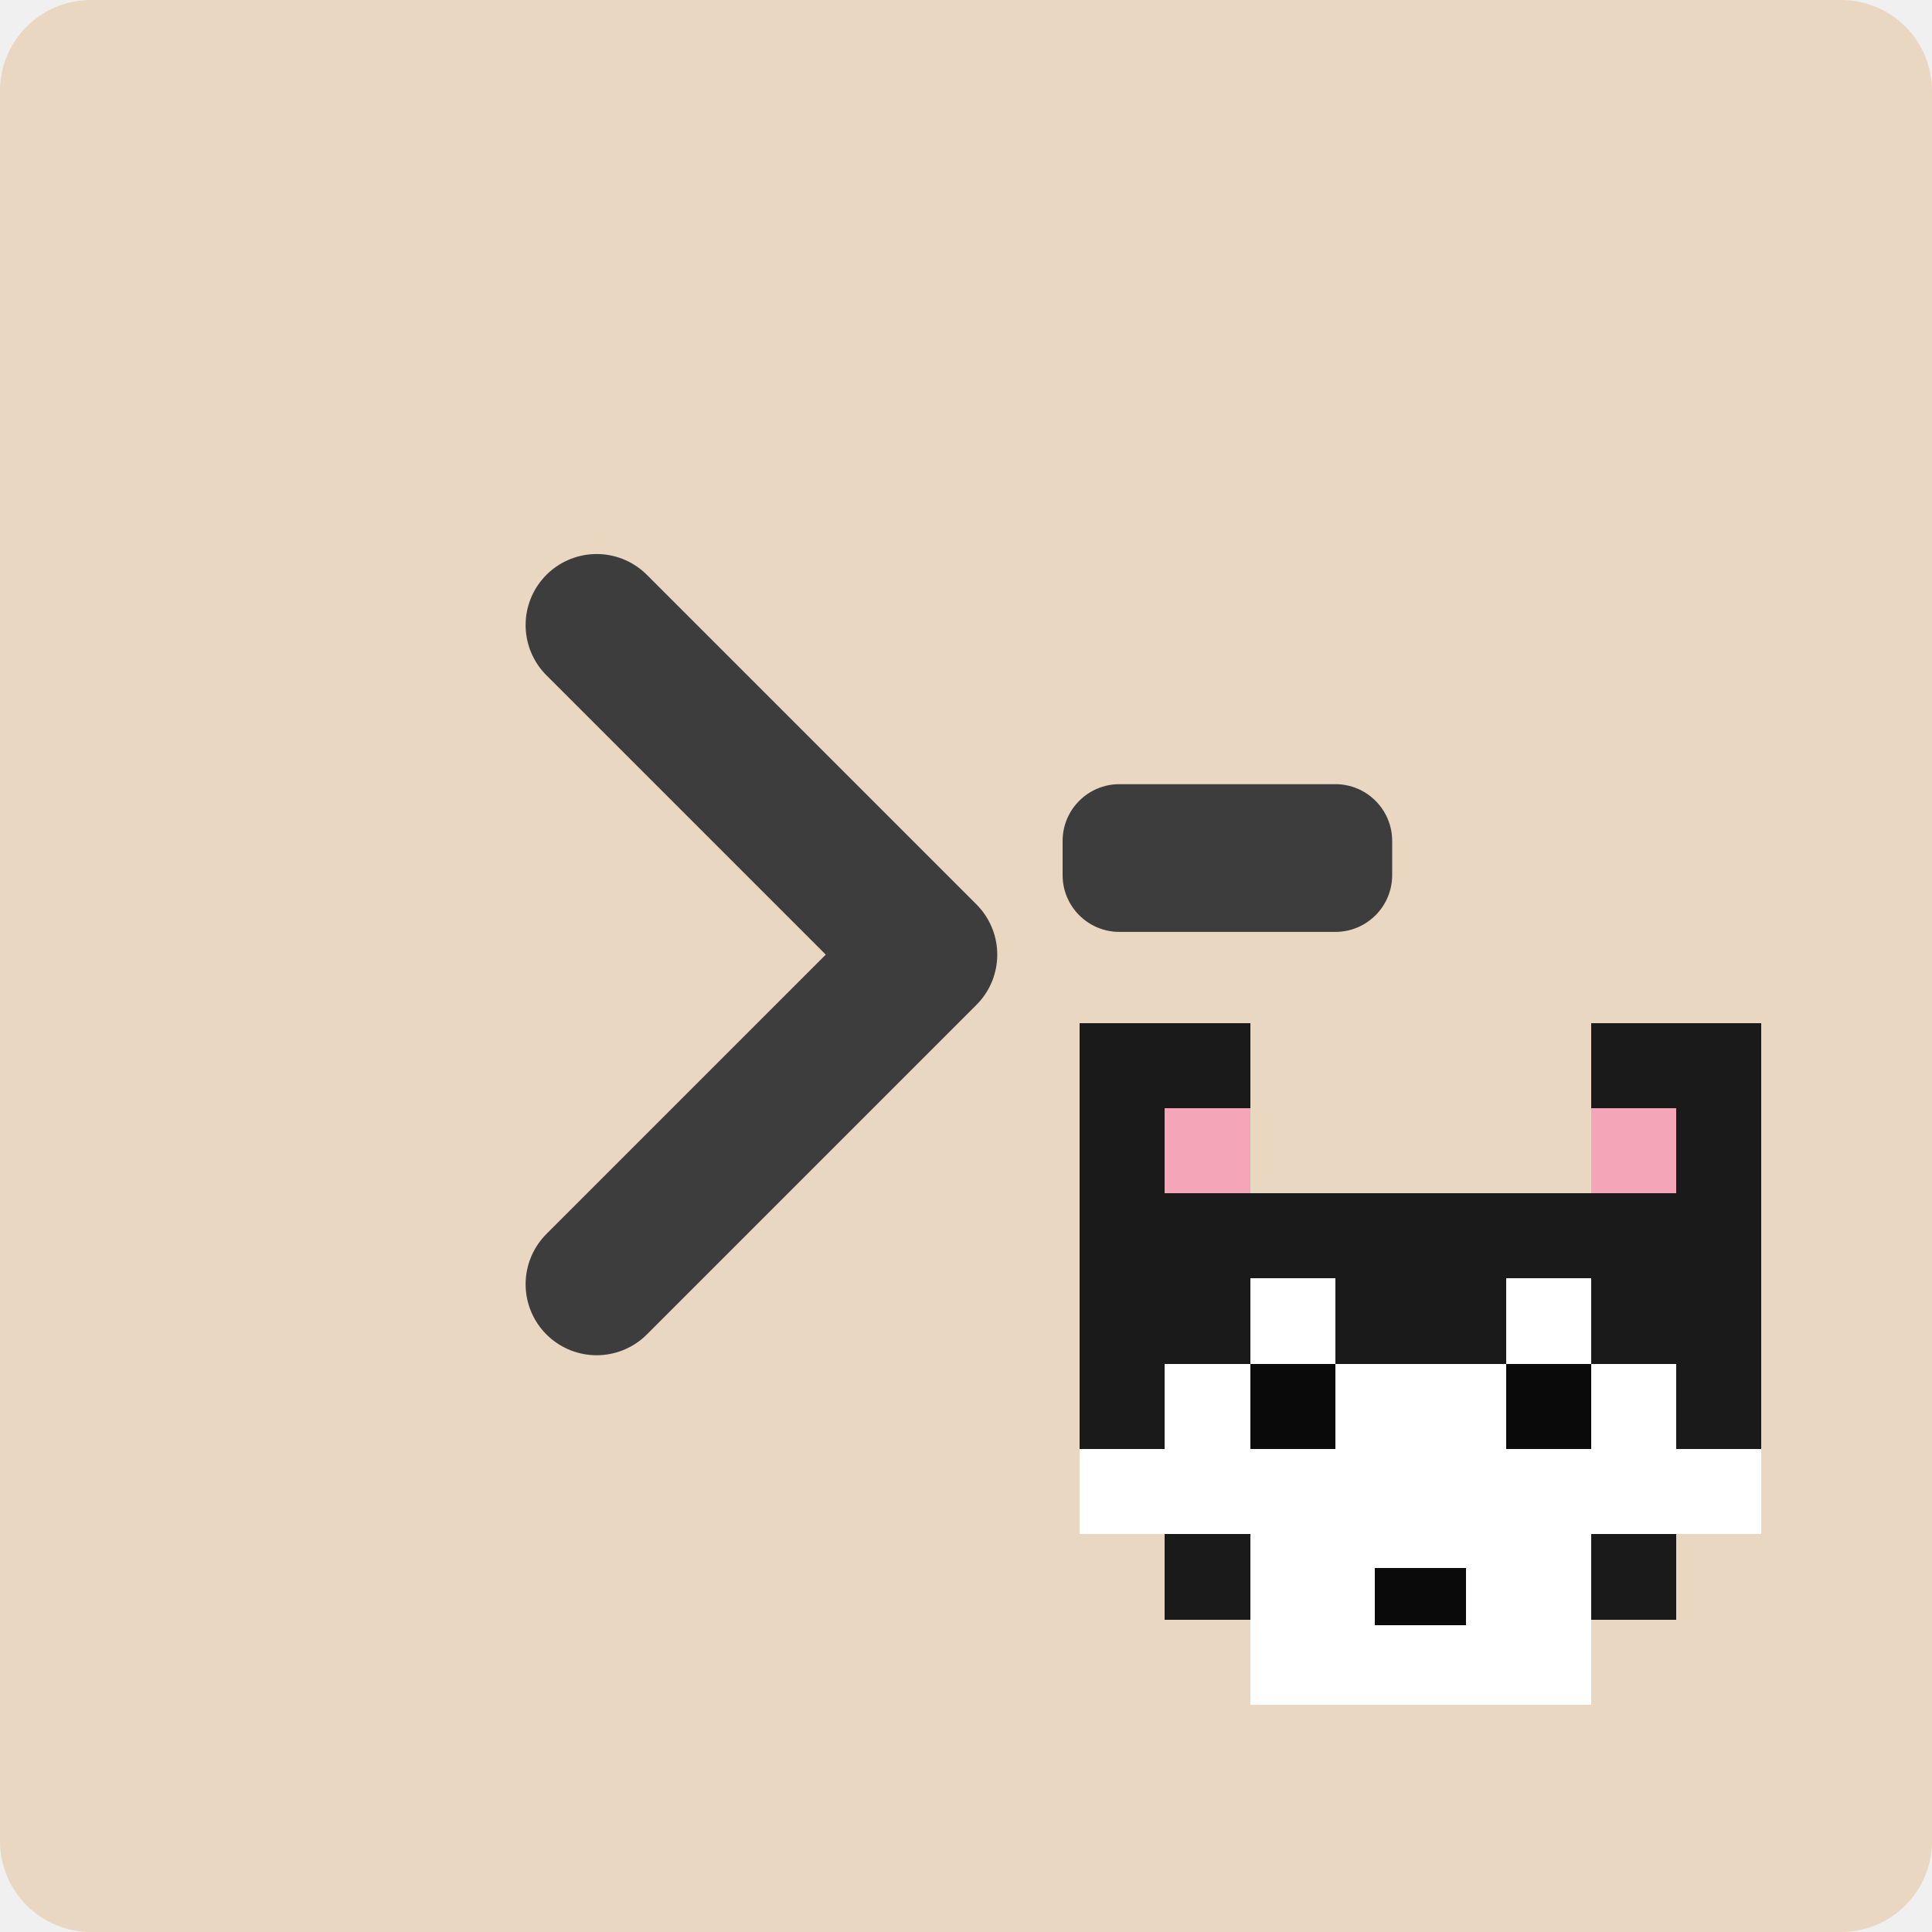
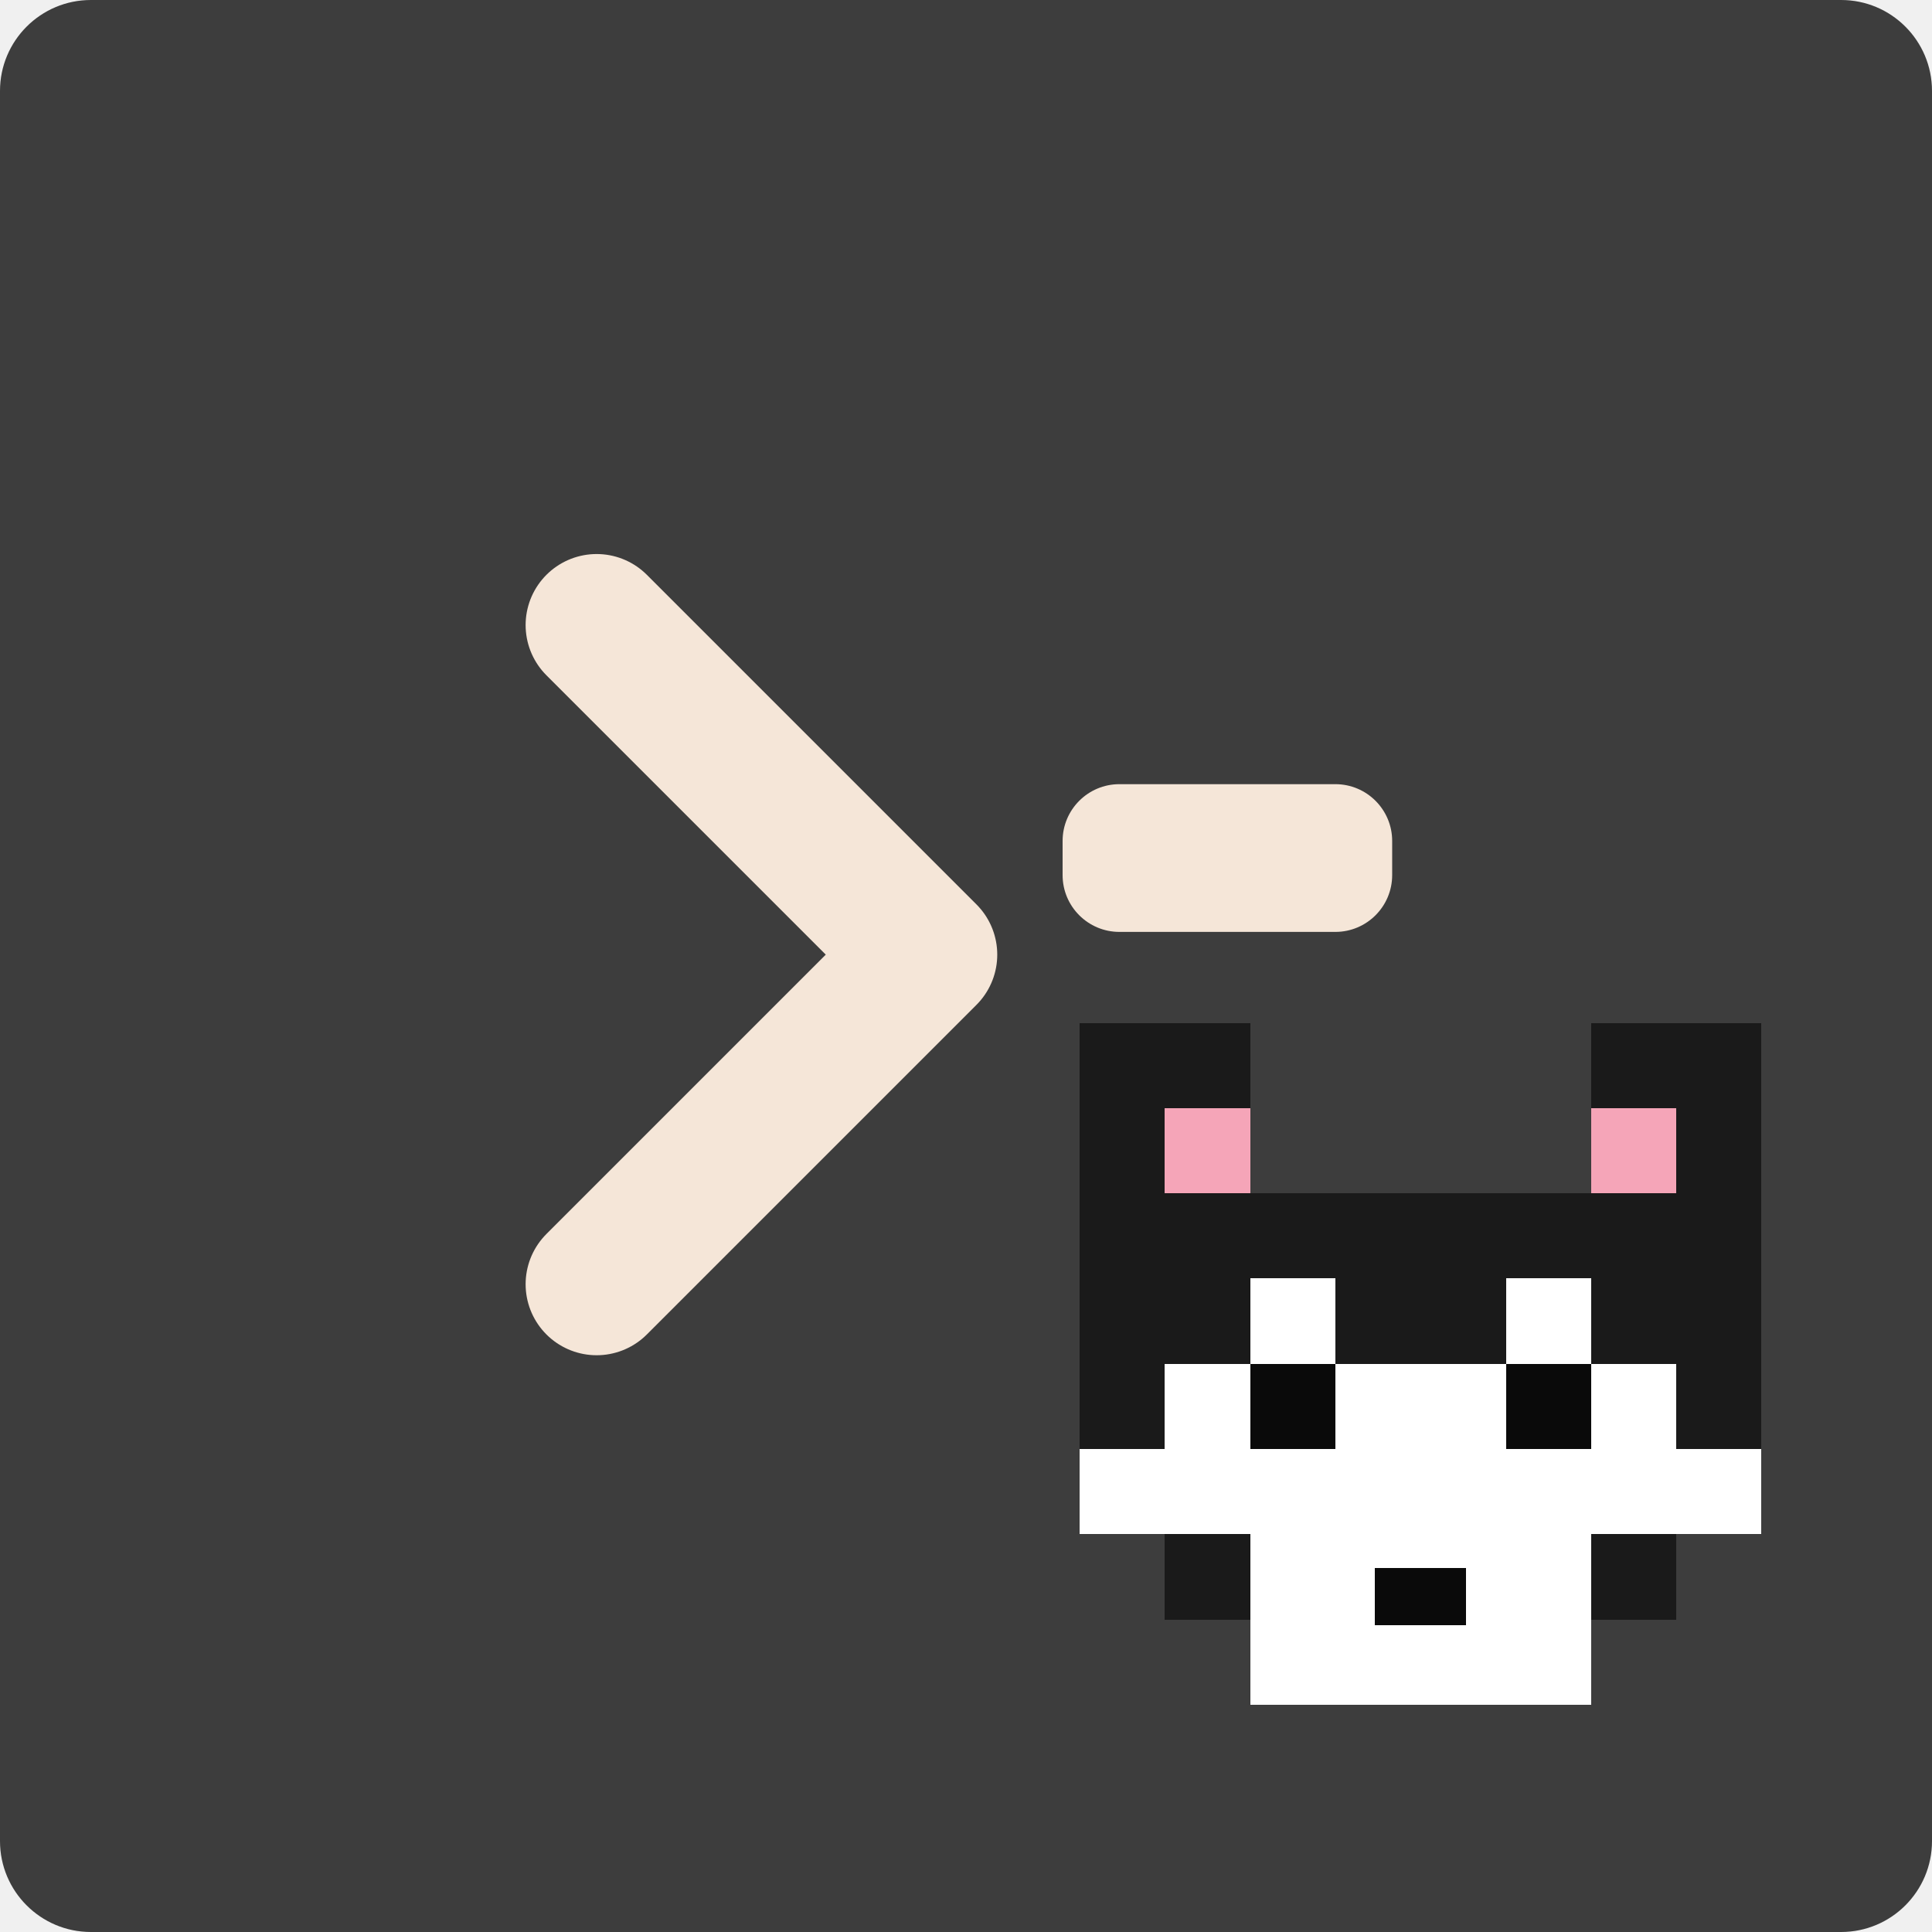
<svg xmlns="http://www.w3.org/2000/svg" viewBox="0 0 340 340" width="340" height="340">
-   <rect width="340" height="340" rx="16" ry="16" fill="#E9D7C2" />
-   <g transform="translate(15, 0)" fill="none" stroke="#3D3D3D" stroke-linecap="round" stroke-linejoin="round">
+   <rect width="340" height="340" rx="16" ry="16" fill="#3D3D3D" />
+   <g transform="translate(15, 0)" fill="none" stroke="#F5E6D8" stroke-linecap="round" stroke-linejoin="round">
    <path d="M 90 110 L 148 168 L 90 226" stroke-width="25" />
-     <rect x="172" y="138" width="58" height="26" rx="10" fill="#3D3D3D" stroke="none" />
+     <rect x="172" y="138" width="58" height="26" rx="10" fill="#F5E6D8" stroke="none" />
  </g>
  <g transform="translate(190, 180)" shape-rendering="crispEdges">
    <rect x="0" y="0" width="30" height="30" fill="#1A1A1A" />
    <rect x="90" y="0" width="30" height="30" fill="#1A1A1A" />
    <rect x="15" y="15" width="15" height="15" fill="#F5A5B8" />
    <rect x="90" y="15" width="15" height="15" fill="#F5A5B8" />
    <rect x="0" y="30" width="120" height="30" fill="#1A1A1A" />
    <rect x="30" y="45" width="15" height="15" fill="#FFFFFF" />
    <rect x="75" y="45" width="15" height="15" fill="#FFFFFF" />
    <rect x="0" y="60" width="120" height="30" fill="#FFFFFF" />
    <rect x="0" y="60" width="15" height="15" fill="#1A1A1A" />
    <rect x="105" y="60" width="15" height="15" fill="#1A1A1A" />
    <rect x="30" y="60" width="15" height="15" fill="#0A0A0A" />
    <rect x="75" y="60" width="15" height="15" fill="#0A0A0A" />
    <rect x="30" y="90" width="60" height="30" fill="#FFFFFF" />
    <rect x="15" y="90" width="15" height="15" fill="#1A1A1A" />
    <rect x="90" y="90" width="15" height="15" fill="#1A1A1A" />
    <rect x="52" y="96" width="16" height="10" fill="#0A0A0A" />
  </g>
</svg>
